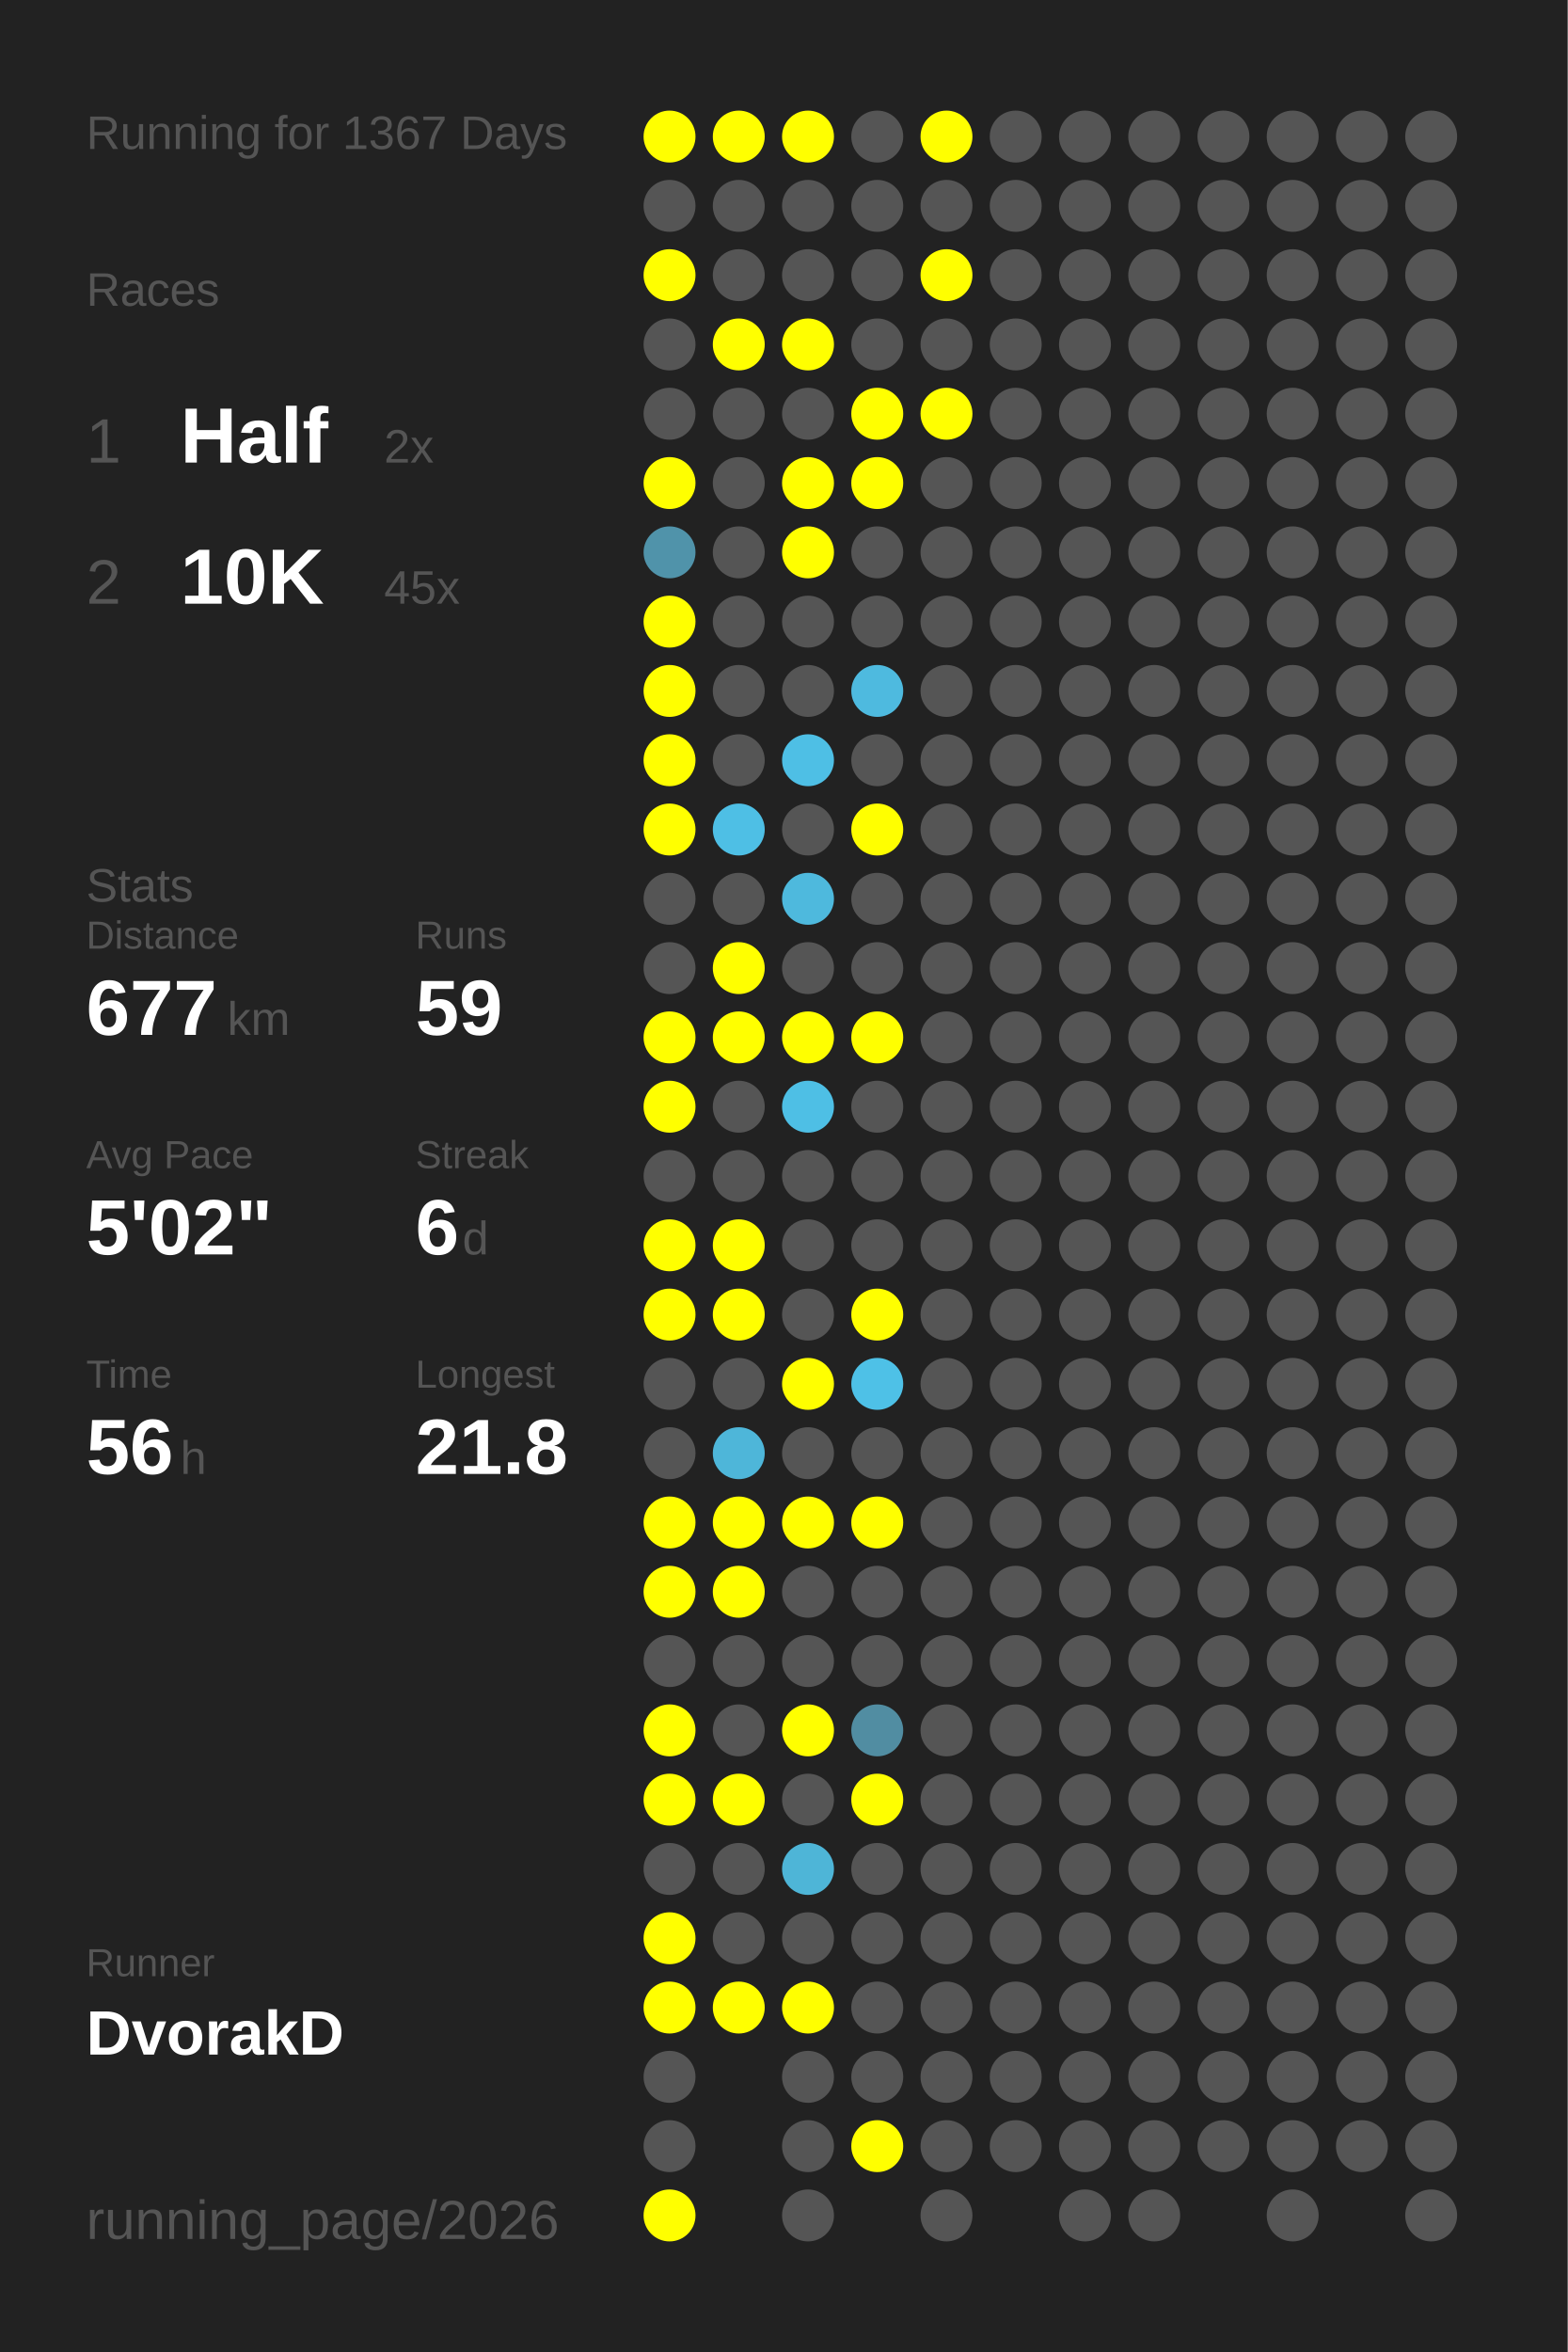
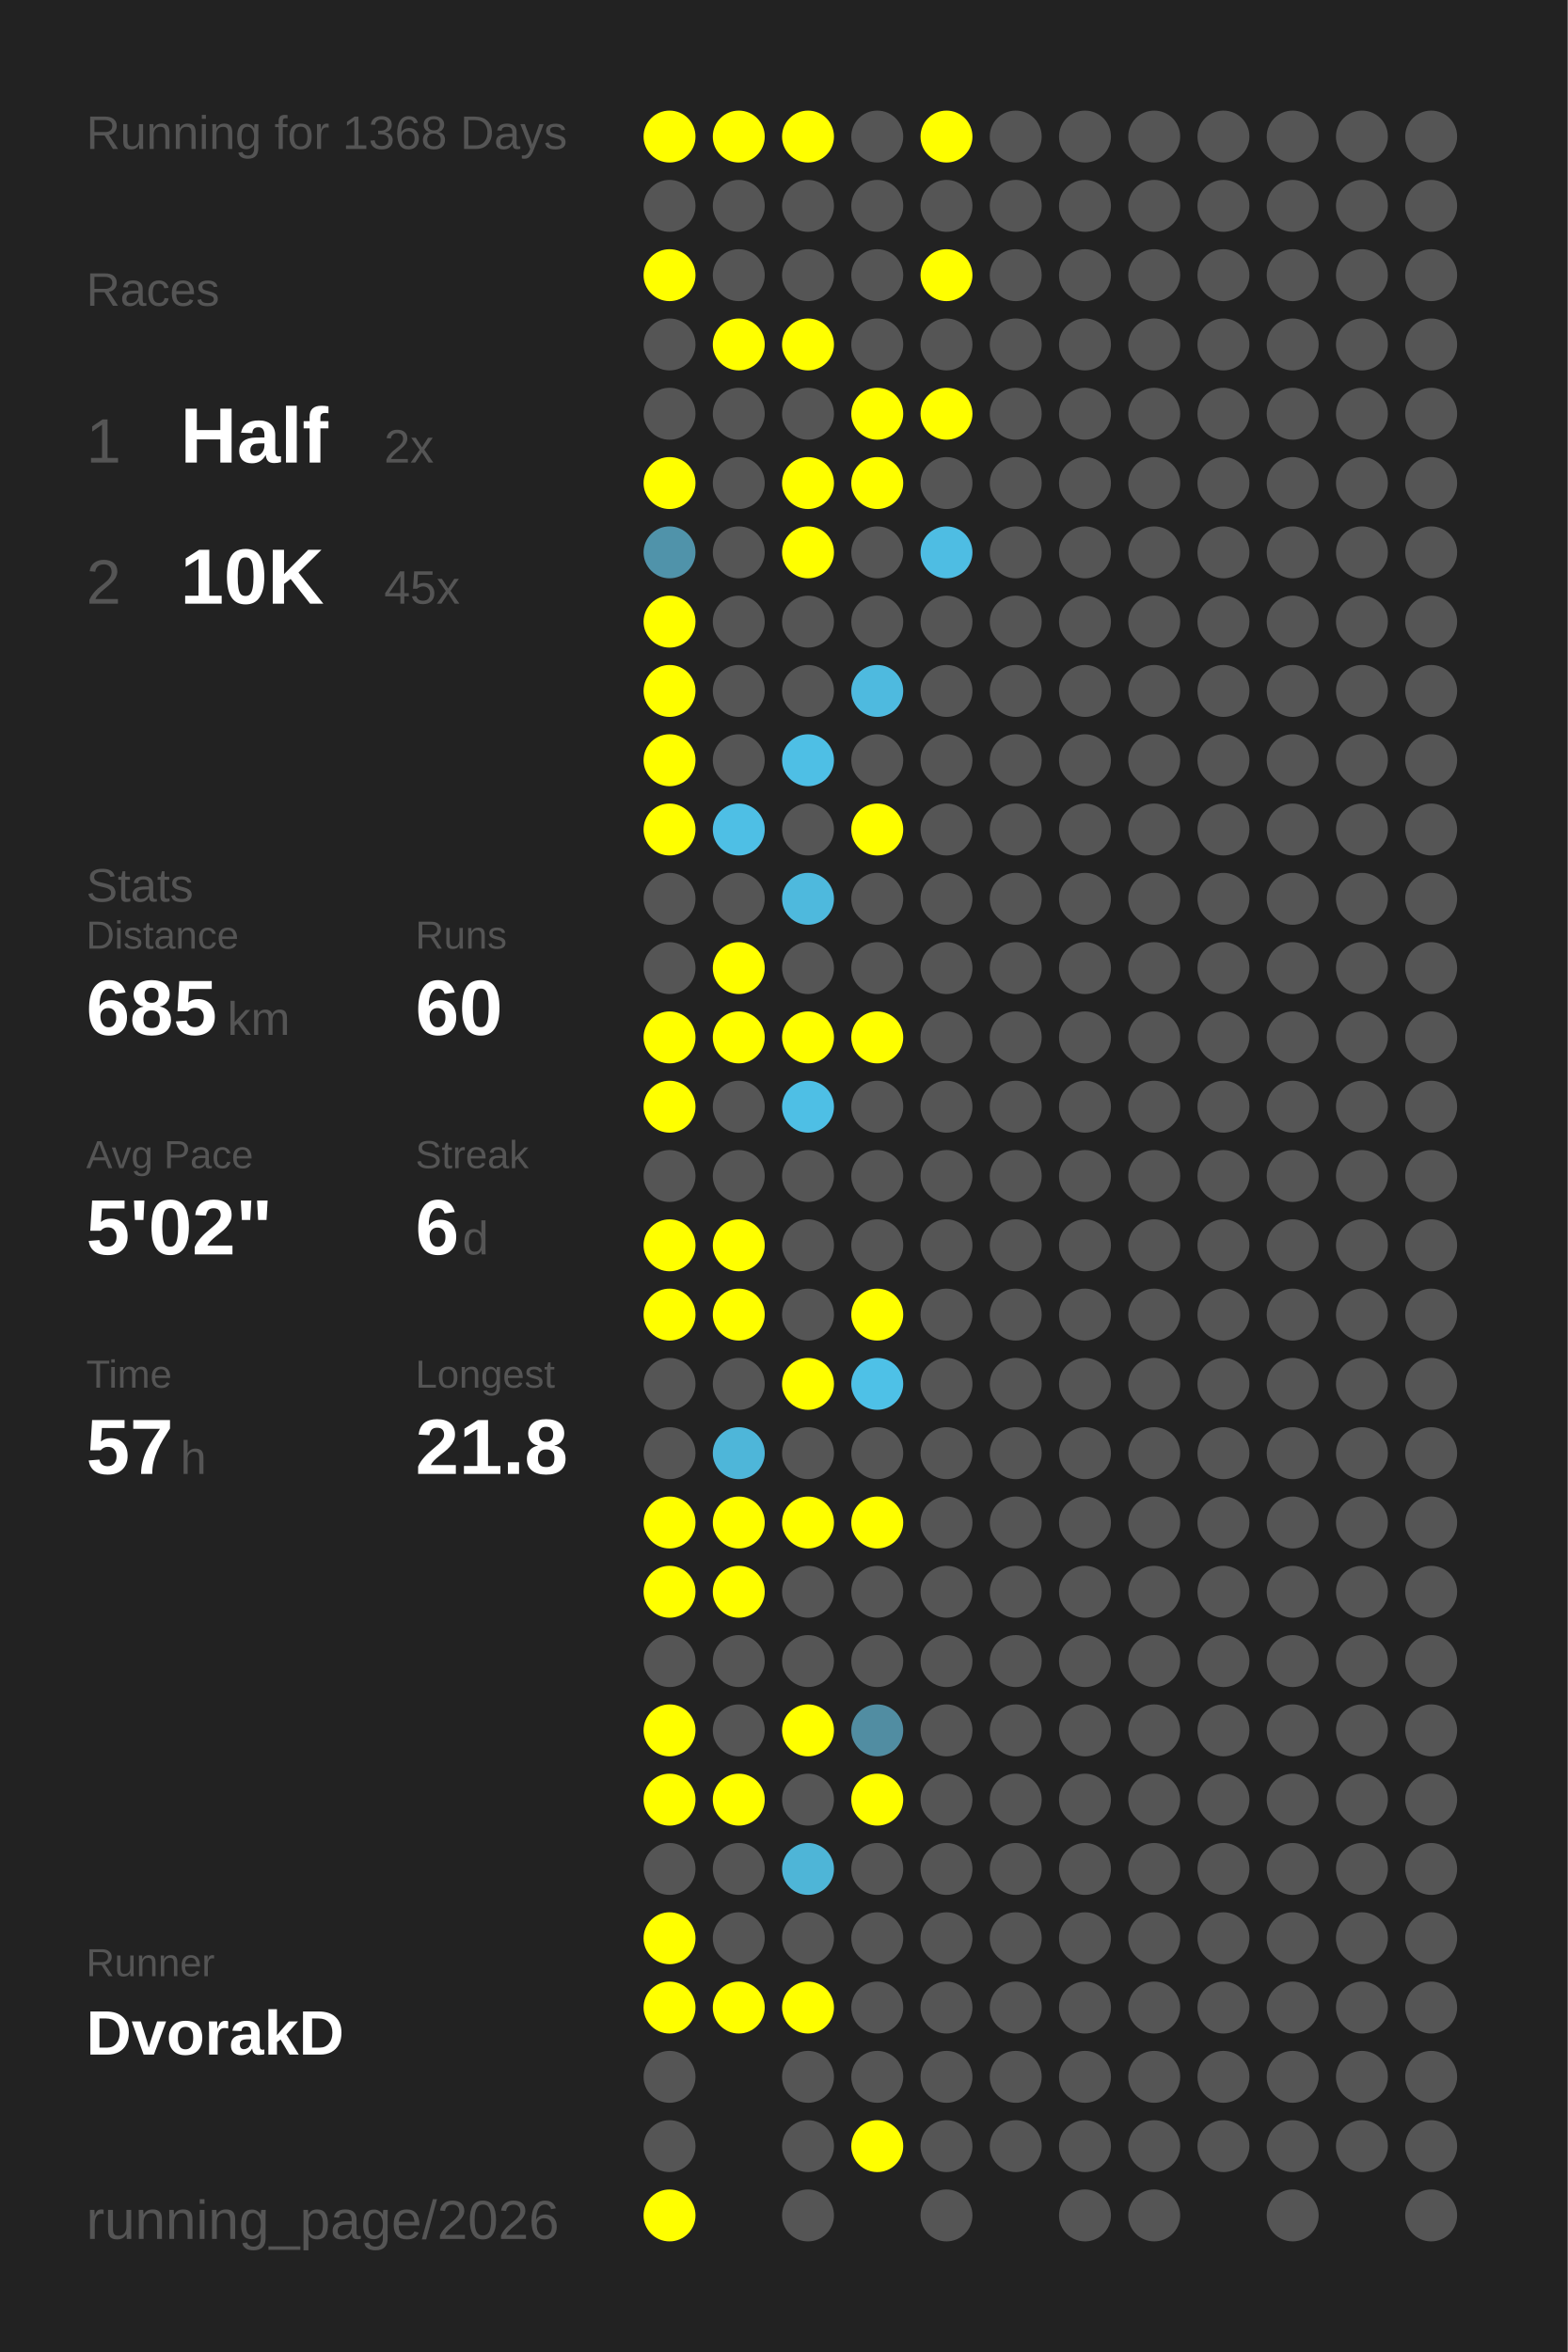
<svg xmlns="http://www.w3.org/2000/svg" baseProfile="full" height="300mm" version="1.1" viewBox="0,0,200,300" width="200mm">
  <defs />
  <rect fill="#222222" height="300" width="200" x="0" y="0" />
-   <text fill="#555555" style="font-size:6px; font-family:Arial;" x="11" y="19">Running for 1367 Days</text>
+   <text fill="#555555" style="font-size:6px; font-family:Arial;" x="11" y="19">Running for 1368 Days</text>
  <text fill="#555555" style="font-size:6px; font-family:Arial;" x="11" y="39">Races</text>
  <text fill="#555555" style="font-size:8px; font-family:Arial;" x="11" y="59">1</text>
  <text fill="#FFFFFF" style="font-size:10px; font-family:Arial; font-weight:bold;" x="23" y="59">Half</text>
  <text fill="#555555" style="font-size:6px; font-family:Arial;" x="49" y="59">2x</text>
  <text fill="#555555" style="font-size:8px; font-family:Arial;" x="11" y="77">2</text>
  <text fill="#FFFFFF" style="font-size:10px; font-family:Arial; font-weight:bold;" x="23" y="77">10K</text>
  <text fill="#555555" style="font-size:6px; font-family:Arial;" x="49" y="77">45x</text>
  <text fill="#555555" style="font-size:6px; font-family:Arial;" x="11" y="115">Stats</text>
  <text fill="#555555" style="font-size:5px; font-family:Arial;" x="11" y="121">Distance</text>
-   <text fill="#FFFFFF" style="font-size:10px; font-family:Arial; font-weight:bold;" x="11" y="132">677</text>
+   <text fill="#FFFFFF" style="font-size:10px; font-family:Arial; font-weight:bold;" x="11" y="132">685</text>
  <text fill="#555555" style="font-size:6px; font-family:Arial;" x="29" y="132">km</text>
  <text fill="#555555" style="font-size:5px; font-family:Arial;" x="53" y="121">Runs</text>
-   <text fill="#FFFFFF" style="font-size:10px; font-family:Arial; font-weight:bold;" x="53" y="132">59</text>
+   <text fill="#FFFFFF" style="font-size:10px; font-family:Arial; font-weight:bold;" x="53" y="132">60</text>
  <text fill="#555555" style="font-size:5px; font-family:Arial;" x="11" y="149">Avg Pace</text>
  <text fill="#FFFFFF" style="font-size:10px; font-family:Arial; font-weight:bold;" x="11" y="160">5'02"</text>
  <text fill="#555555" style="font-size:5px; font-family:Arial;" x="53" y="149">Streak</text>
  <text fill="#FFFFFF" style="font-size:10px; font-family:Arial; font-weight:bold;" x="53" y="160">6</text>
  <text fill="#555555" style="font-size:6px; font-family:Arial;" x="59" y="160">d</text>
  <text fill="#555555" style="font-size:5px; font-family:Arial;" x="11" y="177">Time</text>
-   <text fill="#FFFFFF" style="font-size:10px; font-family:Arial; font-weight:bold;" x="11" y="188">56</text>
+   <text fill="#FFFFFF" style="font-size:10px; font-family:Arial; font-weight:bold;" x="11" y="188">57</text>
  <text fill="#555555" style="font-size:6px; font-family:Arial;" x="23" y="188">h</text>
  <text fill="#555555" style="font-size:5px; font-family:Arial;" x="53" y="177">Longest</text>
  <text fill="#FFFFFF" style="font-size:10px; font-family:Arial; font-weight:bold;" x="53" y="188">21.8</text>
  <text fill="#555555" style="font-size:5px; font-family:Arial;" x="11" y="252.065">Runner</text>
  <text fill="#FFFFFF" style="font-size:8px; font-family:Arial; font-weight:bold;" x="11" y="262.065">DvorakD</text>
  <text fill="#555555" style="font-size:7px; font-family:Arial;" x="11" y="285.581">running_page/2026</text>
  <circle cx="85.417" cy="17.419" fill="#FFFF00" r="3.312" />
  <circle cx="85.417" cy="26.258" fill="#555555" r="3.312" />
  <circle cx="85.417" cy="35.097" fill="#FFFF00" r="3.312" />
  <circle cx="85.417" cy="43.935" fill="#555555" r="3.312" />
  <circle cx="85.417" cy="52.774" fill="#555555" r="3.312" />
  <circle cx="85.417" cy="61.613" fill="#FFFF00" r="3.312" />
  <circle cx="85.417" cy="70.452" fill="#5093aa" r="3.312" />
  <circle cx="85.417" cy="79.29" fill="#FFFF00" r="3.312" />
  <circle cx="85.417" cy="88.129" fill="#FFFF00" r="3.312" />
  <circle cx="85.417" cy="96.968" fill="#FFFF00" r="3.312" />
  <circle cx="85.417" cy="105.806" fill="#FFFF00" r="3.312" />
  <circle cx="85.417" cy="114.645" fill="#555555" r="3.312" />
  <circle cx="85.417" cy="123.484" fill="#555555" r="3.312" />
  <circle cx="85.417" cy="132.323" fill="#FFFF00" r="3.312" />
  <circle cx="85.417" cy="141.161" fill="#FFFF00" r="3.312" />
  <circle cx="85.417" cy="150" fill="#555555" r="3.312" />
  <circle cx="85.417" cy="158.839" fill="#FFFF00" r="3.312" />
  <circle cx="85.417" cy="167.677" fill="#FFFF00" r="3.312" />
  <circle cx="85.417" cy="176.516" fill="#555555" r="3.312" />
  <circle cx="85.417" cy="185.355" fill="#555555" r="3.312" />
  <circle cx="85.417" cy="194.194" fill="#FFFF00" r="3.312" />
  <circle cx="85.417" cy="203.032" fill="#FFFF00" r="3.312" />
  <circle cx="85.417" cy="211.871" fill="#555555" r="3.312" />
  <circle cx="85.417" cy="220.71" fill="#FFFF00" r="3.312" />
  <circle cx="85.417" cy="229.548" fill="#FFFF00" r="3.312" />
  <circle cx="85.417" cy="238.387" fill="#555555" r="3.312" />
  <circle cx="85.417" cy="247.226" fill="#FFFF00" r="3.312" />
  <circle cx="85.417" cy="256.065" fill="#FFFF00" r="3.312" />
  <circle cx="85.417" cy="264.903" fill="#555555" r="3.312" />
  <circle cx="85.417" cy="273.742" fill="#555555" r="3.312" />
  <circle cx="85.417" cy="282.581" fill="#FFFF00" r="3.312" />
  <circle cx="94.25" cy="17.419" fill="#FFFF00" r="3.312" />
  <circle cx="94.25" cy="26.258" fill="#555555" r="3.312" />
  <circle cx="94.25" cy="35.097" fill="#555555" r="3.312" />
  <circle cx="94.25" cy="43.935" fill="#FFFF00" r="3.312" />
  <circle cx="94.25" cy="52.774" fill="#555555" r="3.312" />
  <circle cx="94.25" cy="61.613" fill="#555555" r="3.312" />
  <circle cx="94.25" cy="70.452" fill="#555555" r="3.312" />
  <circle cx="94.25" cy="79.29" fill="#555555" r="3.312" />
  <circle cx="94.25" cy="88.129" fill="#555555" r="3.312" />
  <circle cx="94.25" cy="96.968" fill="#555555" r="3.312" />
  <circle cx="94.25" cy="105.806" fill="#4ebfe5" r="3.312" />
  <circle cx="94.25" cy="114.645" fill="#555555" r="3.312" />
  <circle cx="94.25" cy="123.484" fill="#FFFF00" r="3.312" />
  <circle cx="94.25" cy="132.323" fill="#FFFF00" r="3.312" />
  <circle cx="94.25" cy="141.161" fill="#555555" r="3.312" />
  <circle cx="94.25" cy="150" fill="#555555" r="3.312" />
  <circle cx="94.25" cy="158.839" fill="#FFFF00" r="3.312" />
  <circle cx="94.25" cy="167.677" fill="#FFFF00" r="3.312" />
  <circle cx="94.25" cy="176.516" fill="#555555" r="3.312" />
  <circle cx="94.25" cy="185.355" fill="#4eb6d9" r="3.312" />
  <circle cx="94.25" cy="194.194" fill="#FFFF00" r="3.312" />
  <circle cx="94.25" cy="203.032" fill="#FFFF00" r="3.312" />
  <circle cx="94.25" cy="211.871" fill="#555555" r="3.312" />
  <circle cx="94.25" cy="220.71" fill="#555555" r="3.312" />
  <circle cx="94.25" cy="229.548" fill="#FFFF00" r="3.312" />
  <circle cx="94.25" cy="238.387" fill="#555555" r="3.312" />
  <circle cx="94.25" cy="247.226" fill="#555555" r="3.312" />
  <circle cx="94.25" cy="256.065" fill="#FFFF00" r="3.312" />
  <circle cx="103.083" cy="17.419" fill="#FFFF00" r="3.312" />
  <circle cx="103.083" cy="26.258" fill="#555555" r="3.312" />
  <circle cx="103.083" cy="35.097" fill="#555555" r="3.312" />
  <circle cx="103.083" cy="43.935" fill="#FFFF00" r="3.312" />
  <circle cx="103.083" cy="52.774" fill="#555555" r="3.312" />
  <circle cx="103.083" cy="61.613" fill="#FFFF00" r="3.312" />
  <circle cx="103.083" cy="70.452" fill="#FFFF00" r="3.312" />
  <circle cx="103.083" cy="79.29" fill="#555555" r="3.312" />
  <circle cx="103.083" cy="88.129" fill="#555555" r="3.312" />
  <circle cx="103.083" cy="96.968" fill="#4ebfe5" r="3.312" />
  <circle cx="103.083" cy="105.806" fill="#555555" r="3.312" />
  <circle cx="103.083" cy="114.645" fill="#4eb9dd" r="3.312" />
  <circle cx="103.083" cy="123.484" fill="#555555" r="3.312" />
  <circle cx="103.083" cy="132.323" fill="#FFFF00" r="3.312" />
  <circle cx="103.083" cy="141.161" fill="#4ebfe5" r="3.312" />
  <circle cx="103.083" cy="150" fill="#555555" r="3.312" />
  <circle cx="103.083" cy="158.839" fill="#555555" r="3.312" />
  <circle cx="103.083" cy="167.677" fill="#555555" r="3.312" />
  <circle cx="103.083" cy="176.516" fill="#FFFF00" r="3.312" />
  <circle cx="103.083" cy="185.355" fill="#555555" r="3.312" />
  <circle cx="103.083" cy="194.194" fill="#FFFF00" r="3.312" />
  <circle cx="103.083" cy="203.032" fill="#555555" r="3.312" />
  <circle cx="103.083" cy="211.871" fill="#555555" r="3.312" />
  <circle cx="103.083" cy="220.71" fill="#FFFF00" r="3.312" />
  <circle cx="103.083" cy="229.548" fill="#555555" r="3.312" />
  <circle cx="103.083" cy="238.387" fill="#4eb5d7" r="3.312" />
  <circle cx="103.083" cy="247.226" fill="#555555" r="3.312" />
  <circle cx="103.083" cy="256.065" fill="#FFFF00" r="3.312" />
  <circle cx="103.083" cy="264.903" fill="#555555" r="3.312" />
  <circle cx="103.083" cy="273.742" fill="#555555" r="3.312" />
  <circle cx="103.083" cy="282.581" fill="#555555" r="3.312" />
  <circle cx="111.917" cy="17.419" fill="#555555" r="3.312" />
  <circle cx="111.917" cy="26.258" fill="#555555" r="3.312" />
  <circle cx="111.917" cy="35.097" fill="#555555" r="3.312" />
  <circle cx="111.917" cy="43.935" fill="#555555" r="3.312" />
  <circle cx="111.917" cy="52.774" fill="#FFFF00" r="3.312" />
  <circle cx="111.917" cy="61.613" fill="#FFFF00" r="3.312" />
  <circle cx="111.917" cy="70.452" fill="#555555" r="3.312" />
  <circle cx="111.917" cy="79.29" fill="#555555" r="3.312" />
  <circle cx="111.917" cy="88.129" fill="#4ebadf" r="3.312" />
  <circle cx="111.917" cy="96.968" fill="#555555" r="3.312" />
  <circle cx="111.917" cy="105.806" fill="#FFFF00" r="3.312" />
  <circle cx="111.917" cy="114.645" fill="#555555" r="3.312" />
  <circle cx="111.917" cy="123.484" fill="#555555" r="3.312" />
  <circle cx="111.917" cy="132.323" fill="#FFFF00" r="3.312" />
  <circle cx="111.917" cy="141.161" fill="#555555" r="3.312" />
  <circle cx="111.917" cy="150" fill="#555555" r="3.312" />
  <circle cx="111.917" cy="158.839" fill="#555555" r="3.312" />
  <circle cx="111.917" cy="167.677" fill="#FFFF00" r="3.312" />
  <circle cx="111.917" cy="176.516" fill="#4ec1e7" r="3.312" />
  <circle cx="111.917" cy="185.355" fill="#555555" r="3.312" />
  <circle cx="111.917" cy="194.194" fill="#FFFF00" r="3.312" />
  <circle cx="111.917" cy="203.032" fill="#555555" r="3.312" />
  <circle cx="111.917" cy="211.871" fill="#555555" r="3.312" />
  <circle cx="111.917" cy="220.71" fill="#518da2" r="3.312" />
  <circle cx="111.917" cy="229.548" fill="#FFFF00" r="3.312" />
  <circle cx="111.917" cy="238.387" fill="#555555" r="3.312" />
  <circle cx="111.917" cy="247.226" fill="#555555" r="3.312" />
  <circle cx="111.917" cy="256.065" fill="#555555" r="3.312" />
  <circle cx="111.917" cy="264.903" fill="#555555" r="3.312" />
  <circle cx="111.917" cy="273.742" fill="#FFFF00" r="3.312" />
  <circle cx="120.75" cy="17.419" fill="#FFFF00" r="3.312" />
  <circle cx="120.75" cy="26.258" fill="#555555" r="3.312" />
  <circle cx="120.75" cy="35.097" fill="#FFFF00" r="3.312" />
  <circle cx="120.75" cy="43.935" fill="#555555" r="3.312" />
  <circle cx="120.75" cy="52.774" fill="#FFFF00" r="3.312" />
  <circle cx="120.75" cy="61.613" fill="#555555" r="3.312" />
-   <circle cx="120.75" cy="70.452" fill="#555555" r="3.312" />
+   <circle cx="120.75" cy="70.452" fill="#4ebde3" r="3.312" />
  <circle cx="120.75" cy="79.29" fill="#555555" r="3.312" />
  <circle cx="120.75" cy="88.129" fill="#555555" r="3.312" />
  <circle cx="120.75" cy="96.968" fill="#555555" r="3.312" />
  <circle cx="120.75" cy="105.806" fill="#555555" r="3.312" />
  <circle cx="120.75" cy="114.645" fill="#555555" r="3.312" />
  <circle cx="120.75" cy="123.484" fill="#555555" r="3.312" />
  <circle cx="120.75" cy="132.323" fill="#555555" r="3.312" />
  <circle cx="120.75" cy="141.161" fill="#555555" r="3.312" />
  <circle cx="120.75" cy="150" fill="#555555" r="3.312" />
  <circle cx="120.75" cy="158.839" fill="#555555" r="3.312" />
  <circle cx="120.75" cy="167.677" fill="#555555" r="3.312" />
  <circle cx="120.75" cy="176.516" fill="#555555" r="3.312" />
  <circle cx="120.75" cy="185.355" fill="#555555" r="3.312" />
  <circle cx="120.75" cy="194.194" fill="#555555" r="3.312" />
  <circle cx="120.75" cy="203.032" fill="#555555" r="3.312" />
  <circle cx="120.75" cy="211.871" fill="#555555" r="3.312" />
  <circle cx="120.75" cy="220.71" fill="#555555" r="3.312" />
  <circle cx="120.75" cy="229.548" fill="#555555" r="3.312" />
  <circle cx="120.75" cy="238.387" fill="#555555" r="3.312" />
  <circle cx="120.75" cy="247.226" fill="#555555" r="3.312" />
  <circle cx="120.75" cy="256.065" fill="#555555" r="3.312" />
  <circle cx="120.75" cy="264.903" fill="#555555" r="3.312" />
  <circle cx="120.75" cy="273.742" fill="#555555" r="3.312" />
  <circle cx="120.75" cy="282.581" fill="#555555" r="3.312" />
  <circle cx="129.583" cy="17.419" fill="#555555" r="3.312" />
  <circle cx="129.583" cy="26.258" fill="#555555" r="3.312" />
  <circle cx="129.583" cy="35.097" fill="#555555" r="3.312" />
  <circle cx="129.583" cy="43.935" fill="#555555" r="3.312" />
  <circle cx="129.583" cy="52.774" fill="#555555" r="3.312" />
  <circle cx="129.583" cy="61.613" fill="#555555" r="3.312" />
  <circle cx="129.583" cy="70.452" fill="#555555" r="3.312" />
  <circle cx="129.583" cy="79.29" fill="#555555" r="3.312" />
  <circle cx="129.583" cy="88.129" fill="#555555" r="3.312" />
  <circle cx="129.583" cy="96.968" fill="#555555" r="3.312" />
  <circle cx="129.583" cy="105.806" fill="#555555" r="3.312" />
  <circle cx="129.583" cy="114.645" fill="#555555" r="3.312" />
  <circle cx="129.583" cy="123.484" fill="#555555" r="3.312" />
  <circle cx="129.583" cy="132.323" fill="#555555" r="3.312" />
  <circle cx="129.583" cy="141.161" fill="#555555" r="3.312" />
  <circle cx="129.583" cy="150" fill="#555555" r="3.312" />
  <circle cx="129.583" cy="158.839" fill="#555555" r="3.312" />
  <circle cx="129.583" cy="167.677" fill="#555555" r="3.312" />
  <circle cx="129.583" cy="176.516" fill="#555555" r="3.312" />
  <circle cx="129.583" cy="185.355" fill="#555555" r="3.312" />
  <circle cx="129.583" cy="194.194" fill="#555555" r="3.312" />
  <circle cx="129.583" cy="203.032" fill="#555555" r="3.312" />
  <circle cx="129.583" cy="211.871" fill="#555555" r="3.312" />
  <circle cx="129.583" cy="220.71" fill="#555555" r="3.312" />
  <circle cx="129.583" cy="229.548" fill="#555555" r="3.312" />
  <circle cx="129.583" cy="238.387" fill="#555555" r="3.312" />
  <circle cx="129.583" cy="247.226" fill="#555555" r="3.312" />
  <circle cx="129.583" cy="256.065" fill="#555555" r="3.312" />
  <circle cx="129.583" cy="264.903" fill="#555555" r="3.312" />
  <circle cx="129.583" cy="273.742" fill="#555555" r="3.312" />
  <circle cx="138.417" cy="17.419" fill="#555555" r="3.312" />
  <circle cx="138.417" cy="26.258" fill="#555555" r="3.312" />
  <circle cx="138.417" cy="35.097" fill="#555555" r="3.312" />
  <circle cx="138.417" cy="43.935" fill="#555555" r="3.312" />
  <circle cx="138.417" cy="52.774" fill="#555555" r="3.312" />
  <circle cx="138.417" cy="61.613" fill="#555555" r="3.312" />
  <circle cx="138.417" cy="70.452" fill="#555555" r="3.312" />
  <circle cx="138.417" cy="79.29" fill="#555555" r="3.312" />
  <circle cx="138.417" cy="88.129" fill="#555555" r="3.312" />
  <circle cx="138.417" cy="96.968" fill="#555555" r="3.312" />
  <circle cx="138.417" cy="105.806" fill="#555555" r="3.312" />
  <circle cx="138.417" cy="114.645" fill="#555555" r="3.312" />
  <circle cx="138.417" cy="123.484" fill="#555555" r="3.312" />
  <circle cx="138.417" cy="132.323" fill="#555555" r="3.312" />
  <circle cx="138.417" cy="141.161" fill="#555555" r="3.312" />
  <circle cx="138.417" cy="150" fill="#555555" r="3.312" />
  <circle cx="138.417" cy="158.839" fill="#555555" r="3.312" />
  <circle cx="138.417" cy="167.677" fill="#555555" r="3.312" />
  <circle cx="138.417" cy="176.516" fill="#555555" r="3.312" />
  <circle cx="138.417" cy="185.355" fill="#555555" r="3.312" />
  <circle cx="138.417" cy="194.194" fill="#555555" r="3.312" />
  <circle cx="138.417" cy="203.032" fill="#555555" r="3.312" />
  <circle cx="138.417" cy="211.871" fill="#555555" r="3.312" />
  <circle cx="138.417" cy="220.71" fill="#555555" r="3.312" />
  <circle cx="138.417" cy="229.548" fill="#555555" r="3.312" />
  <circle cx="138.417" cy="238.387" fill="#555555" r="3.312" />
  <circle cx="138.417" cy="247.226" fill="#555555" r="3.312" />
  <circle cx="138.417" cy="256.065" fill="#555555" r="3.312" />
  <circle cx="138.417" cy="264.903" fill="#555555" r="3.312" />
  <circle cx="138.417" cy="273.742" fill="#555555" r="3.312" />
  <circle cx="138.417" cy="282.581" fill="#555555" r="3.312" />
  <circle cx="147.25" cy="17.419" fill="#555555" r="3.312" />
  <circle cx="147.25" cy="26.258" fill="#555555" r="3.312" />
  <circle cx="147.25" cy="35.097" fill="#555555" r="3.312" />
  <circle cx="147.25" cy="43.935" fill="#555555" r="3.312" />
  <circle cx="147.25" cy="52.774" fill="#555555" r="3.312" />
  <circle cx="147.25" cy="61.613" fill="#555555" r="3.312" />
  <circle cx="147.25" cy="70.452" fill="#555555" r="3.312" />
  <circle cx="147.25" cy="79.29" fill="#555555" r="3.312" />
  <circle cx="147.25" cy="88.129" fill="#555555" r="3.312" />
  <circle cx="147.25" cy="96.968" fill="#555555" r="3.312" />
  <circle cx="147.25" cy="105.806" fill="#555555" r="3.312" />
  <circle cx="147.25" cy="114.645" fill="#555555" r="3.312" />
  <circle cx="147.25" cy="123.484" fill="#555555" r="3.312" />
  <circle cx="147.25" cy="132.323" fill="#555555" r="3.312" />
  <circle cx="147.25" cy="141.161" fill="#555555" r="3.312" />
  <circle cx="147.25" cy="150" fill="#555555" r="3.312" />
  <circle cx="147.25" cy="158.839" fill="#555555" r="3.312" />
  <circle cx="147.25" cy="167.677" fill="#555555" r="3.312" />
  <circle cx="147.25" cy="176.516" fill="#555555" r="3.312" />
  <circle cx="147.25" cy="185.355" fill="#555555" r="3.312" />
  <circle cx="147.25" cy="194.194" fill="#555555" r="3.312" />
  <circle cx="147.25" cy="203.032" fill="#555555" r="3.312" />
  <circle cx="147.25" cy="211.871" fill="#555555" r="3.312" />
  <circle cx="147.25" cy="220.71" fill="#555555" r="3.312" />
  <circle cx="147.25" cy="229.548" fill="#555555" r="3.312" />
  <circle cx="147.25" cy="238.387" fill="#555555" r="3.312" />
  <circle cx="147.25" cy="247.226" fill="#555555" r="3.312" />
  <circle cx="147.25" cy="256.065" fill="#555555" r="3.312" />
  <circle cx="147.25" cy="264.903" fill="#555555" r="3.312" />
  <circle cx="147.25" cy="273.742" fill="#555555" r="3.312" />
  <circle cx="147.25" cy="282.581" fill="#555555" r="3.312" />
  <circle cx="156.083" cy="17.419" fill="#555555" r="3.312" />
  <circle cx="156.083" cy="26.258" fill="#555555" r="3.312" />
  <circle cx="156.083" cy="35.097" fill="#555555" r="3.312" />
  <circle cx="156.083" cy="43.935" fill="#555555" r="3.312" />
  <circle cx="156.083" cy="52.774" fill="#555555" r="3.312" />
  <circle cx="156.083" cy="61.613" fill="#555555" r="3.312" />
  <circle cx="156.083" cy="70.452" fill="#555555" r="3.312" />
  <circle cx="156.083" cy="79.29" fill="#555555" r="3.312" />
  <circle cx="156.083" cy="88.129" fill="#555555" r="3.312" />
  <circle cx="156.083" cy="96.968" fill="#555555" r="3.312" />
  <circle cx="156.083" cy="105.806" fill="#555555" r="3.312" />
  <circle cx="156.083" cy="114.645" fill="#555555" r="3.312" />
  <circle cx="156.083" cy="123.484" fill="#555555" r="3.312" />
  <circle cx="156.083" cy="132.323" fill="#555555" r="3.312" />
  <circle cx="156.083" cy="141.161" fill="#555555" r="3.312" />
  <circle cx="156.083" cy="150" fill="#555555" r="3.312" />
  <circle cx="156.083" cy="158.839" fill="#555555" r="3.312" />
  <circle cx="156.083" cy="167.677" fill="#555555" r="3.312" />
  <circle cx="156.083" cy="176.516" fill="#555555" r="3.312" />
  <circle cx="156.083" cy="185.355" fill="#555555" r="3.312" />
  <circle cx="156.083" cy="194.194" fill="#555555" r="3.312" />
  <circle cx="156.083" cy="203.032" fill="#555555" r="3.312" />
  <circle cx="156.083" cy="211.871" fill="#555555" r="3.312" />
  <circle cx="156.083" cy="220.71" fill="#555555" r="3.312" />
  <circle cx="156.083" cy="229.548" fill="#555555" r="3.312" />
  <circle cx="156.083" cy="238.387" fill="#555555" r="3.312" />
  <circle cx="156.083" cy="247.226" fill="#555555" r="3.312" />
  <circle cx="156.083" cy="256.065" fill="#555555" r="3.312" />
  <circle cx="156.083" cy="264.903" fill="#555555" r="3.312" />
  <circle cx="156.083" cy="273.742" fill="#555555" r="3.312" />
  <circle cx="164.917" cy="17.419" fill="#555555" r="3.312" />
  <circle cx="164.917" cy="26.258" fill="#555555" r="3.312" />
  <circle cx="164.917" cy="35.097" fill="#555555" r="3.312" />
  <circle cx="164.917" cy="43.935" fill="#555555" r="3.312" />
  <circle cx="164.917" cy="52.774" fill="#555555" r="3.312" />
  <circle cx="164.917" cy="61.613" fill="#555555" r="3.312" />
  <circle cx="164.917" cy="70.452" fill="#555555" r="3.312" />
  <circle cx="164.917" cy="79.29" fill="#555555" r="3.312" />
  <circle cx="164.917" cy="88.129" fill="#555555" r="3.312" />
  <circle cx="164.917" cy="96.968" fill="#555555" r="3.312" />
  <circle cx="164.917" cy="105.806" fill="#555555" r="3.312" />
  <circle cx="164.917" cy="114.645" fill="#555555" r="3.312" />
  <circle cx="164.917" cy="123.484" fill="#555555" r="3.312" />
  <circle cx="164.917" cy="132.323" fill="#555555" r="3.312" />
  <circle cx="164.917" cy="141.161" fill="#555555" r="3.312" />
  <circle cx="164.917" cy="150" fill="#555555" r="3.312" />
  <circle cx="164.917" cy="158.839" fill="#555555" r="3.312" />
  <circle cx="164.917" cy="167.677" fill="#555555" r="3.312" />
  <circle cx="164.917" cy="176.516" fill="#555555" r="3.312" />
  <circle cx="164.917" cy="185.355" fill="#555555" r="3.312" />
  <circle cx="164.917" cy="194.194" fill="#555555" r="3.312" />
  <circle cx="164.917" cy="203.032" fill="#555555" r="3.312" />
  <circle cx="164.917" cy="211.871" fill="#555555" r="3.312" />
  <circle cx="164.917" cy="220.71" fill="#555555" r="3.312" />
  <circle cx="164.917" cy="229.548" fill="#555555" r="3.312" />
  <circle cx="164.917" cy="238.387" fill="#555555" r="3.312" />
  <circle cx="164.917" cy="247.226" fill="#555555" r="3.312" />
  <circle cx="164.917" cy="256.065" fill="#555555" r="3.312" />
  <circle cx="164.917" cy="264.903" fill="#555555" r="3.312" />
  <circle cx="164.917" cy="273.742" fill="#555555" r="3.312" />
  <circle cx="164.917" cy="282.581" fill="#555555" r="3.312" />
  <circle cx="173.75" cy="17.419" fill="#555555" r="3.312" />
  <circle cx="173.75" cy="26.258" fill="#555555" r="3.312" />
  <circle cx="173.75" cy="35.097" fill="#555555" r="3.312" />
  <circle cx="173.75" cy="43.935" fill="#555555" r="3.312" />
  <circle cx="173.75" cy="52.774" fill="#555555" r="3.312" />
  <circle cx="173.75" cy="61.613" fill="#555555" r="3.312" />
  <circle cx="173.75" cy="70.452" fill="#555555" r="3.312" />
  <circle cx="173.75" cy="79.29" fill="#555555" r="3.312" />
  <circle cx="173.75" cy="88.129" fill="#555555" r="3.312" />
  <circle cx="173.75" cy="96.968" fill="#555555" r="3.312" />
  <circle cx="173.75" cy="105.806" fill="#555555" r="3.312" />
  <circle cx="173.75" cy="114.645" fill="#555555" r="3.312" />
  <circle cx="173.75" cy="123.484" fill="#555555" r="3.312" />
  <circle cx="173.75" cy="132.323" fill="#555555" r="3.312" />
  <circle cx="173.75" cy="141.161" fill="#555555" r="3.312" />
  <circle cx="173.75" cy="150" fill="#555555" r="3.312" />
  <circle cx="173.75" cy="158.839" fill="#555555" r="3.312" />
  <circle cx="173.75" cy="167.677" fill="#555555" r="3.312" />
  <circle cx="173.75" cy="176.516" fill="#555555" r="3.312" />
  <circle cx="173.75" cy="185.355" fill="#555555" r="3.312" />
  <circle cx="173.75" cy="194.194" fill="#555555" r="3.312" />
  <circle cx="173.75" cy="203.032" fill="#555555" r="3.312" />
  <circle cx="173.75" cy="211.871" fill="#555555" r="3.312" />
  <circle cx="173.75" cy="220.71" fill="#555555" r="3.312" />
  <circle cx="173.75" cy="229.548" fill="#555555" r="3.312" />
  <circle cx="173.75" cy="238.387" fill="#555555" r="3.312" />
  <circle cx="173.75" cy="247.226" fill="#555555" r="3.312" />
  <circle cx="173.75" cy="256.065" fill="#555555" r="3.312" />
  <circle cx="173.75" cy="264.903" fill="#555555" r="3.312" />
  <circle cx="173.75" cy="273.742" fill="#555555" r="3.312" />
  <circle cx="182.583" cy="17.419" fill="#555555" r="3.312" />
  <circle cx="182.583" cy="26.258" fill="#555555" r="3.312" />
  <circle cx="182.583" cy="35.097" fill="#555555" r="3.312" />
  <circle cx="182.583" cy="43.935" fill="#555555" r="3.312" />
  <circle cx="182.583" cy="52.774" fill="#555555" r="3.312" />
  <circle cx="182.583" cy="61.613" fill="#555555" r="3.312" />
  <circle cx="182.583" cy="70.452" fill="#555555" r="3.312" />
  <circle cx="182.583" cy="79.29" fill="#555555" r="3.312" />
  <circle cx="182.583" cy="88.129" fill="#555555" r="3.312" />
  <circle cx="182.583" cy="96.968" fill="#555555" r="3.312" />
  <circle cx="182.583" cy="105.806" fill="#555555" r="3.312" />
  <circle cx="182.583" cy="114.645" fill="#555555" r="3.312" />
  <circle cx="182.583" cy="123.484" fill="#555555" r="3.312" />
  <circle cx="182.583" cy="132.323" fill="#555555" r="3.312" />
  <circle cx="182.583" cy="141.161" fill="#555555" r="3.312" />
  <circle cx="182.583" cy="150" fill="#555555" r="3.312" />
  <circle cx="182.583" cy="158.839" fill="#555555" r="3.312" />
  <circle cx="182.583" cy="167.677" fill="#555555" r="3.312" />
  <circle cx="182.583" cy="176.516" fill="#555555" r="3.312" />
  <circle cx="182.583" cy="185.355" fill="#555555" r="3.312" />
  <circle cx="182.583" cy="194.194" fill="#555555" r="3.312" />
  <circle cx="182.583" cy="203.032" fill="#555555" r="3.312" />
  <circle cx="182.583" cy="211.871" fill="#555555" r="3.312" />
  <circle cx="182.583" cy="220.71" fill="#555555" r="3.312" />
  <circle cx="182.583" cy="229.548" fill="#555555" r="3.312" />
  <circle cx="182.583" cy="238.387" fill="#555555" r="3.312" />
  <circle cx="182.583" cy="247.226" fill="#555555" r="3.312" />
  <circle cx="182.583" cy="256.065" fill="#555555" r="3.312" />
  <circle cx="182.583" cy="264.903" fill="#555555" r="3.312" />
  <circle cx="182.583" cy="273.742" fill="#555555" r="3.312" />
  <circle cx="182.583" cy="282.581" fill="#555555" r="3.312" />
</svg>
